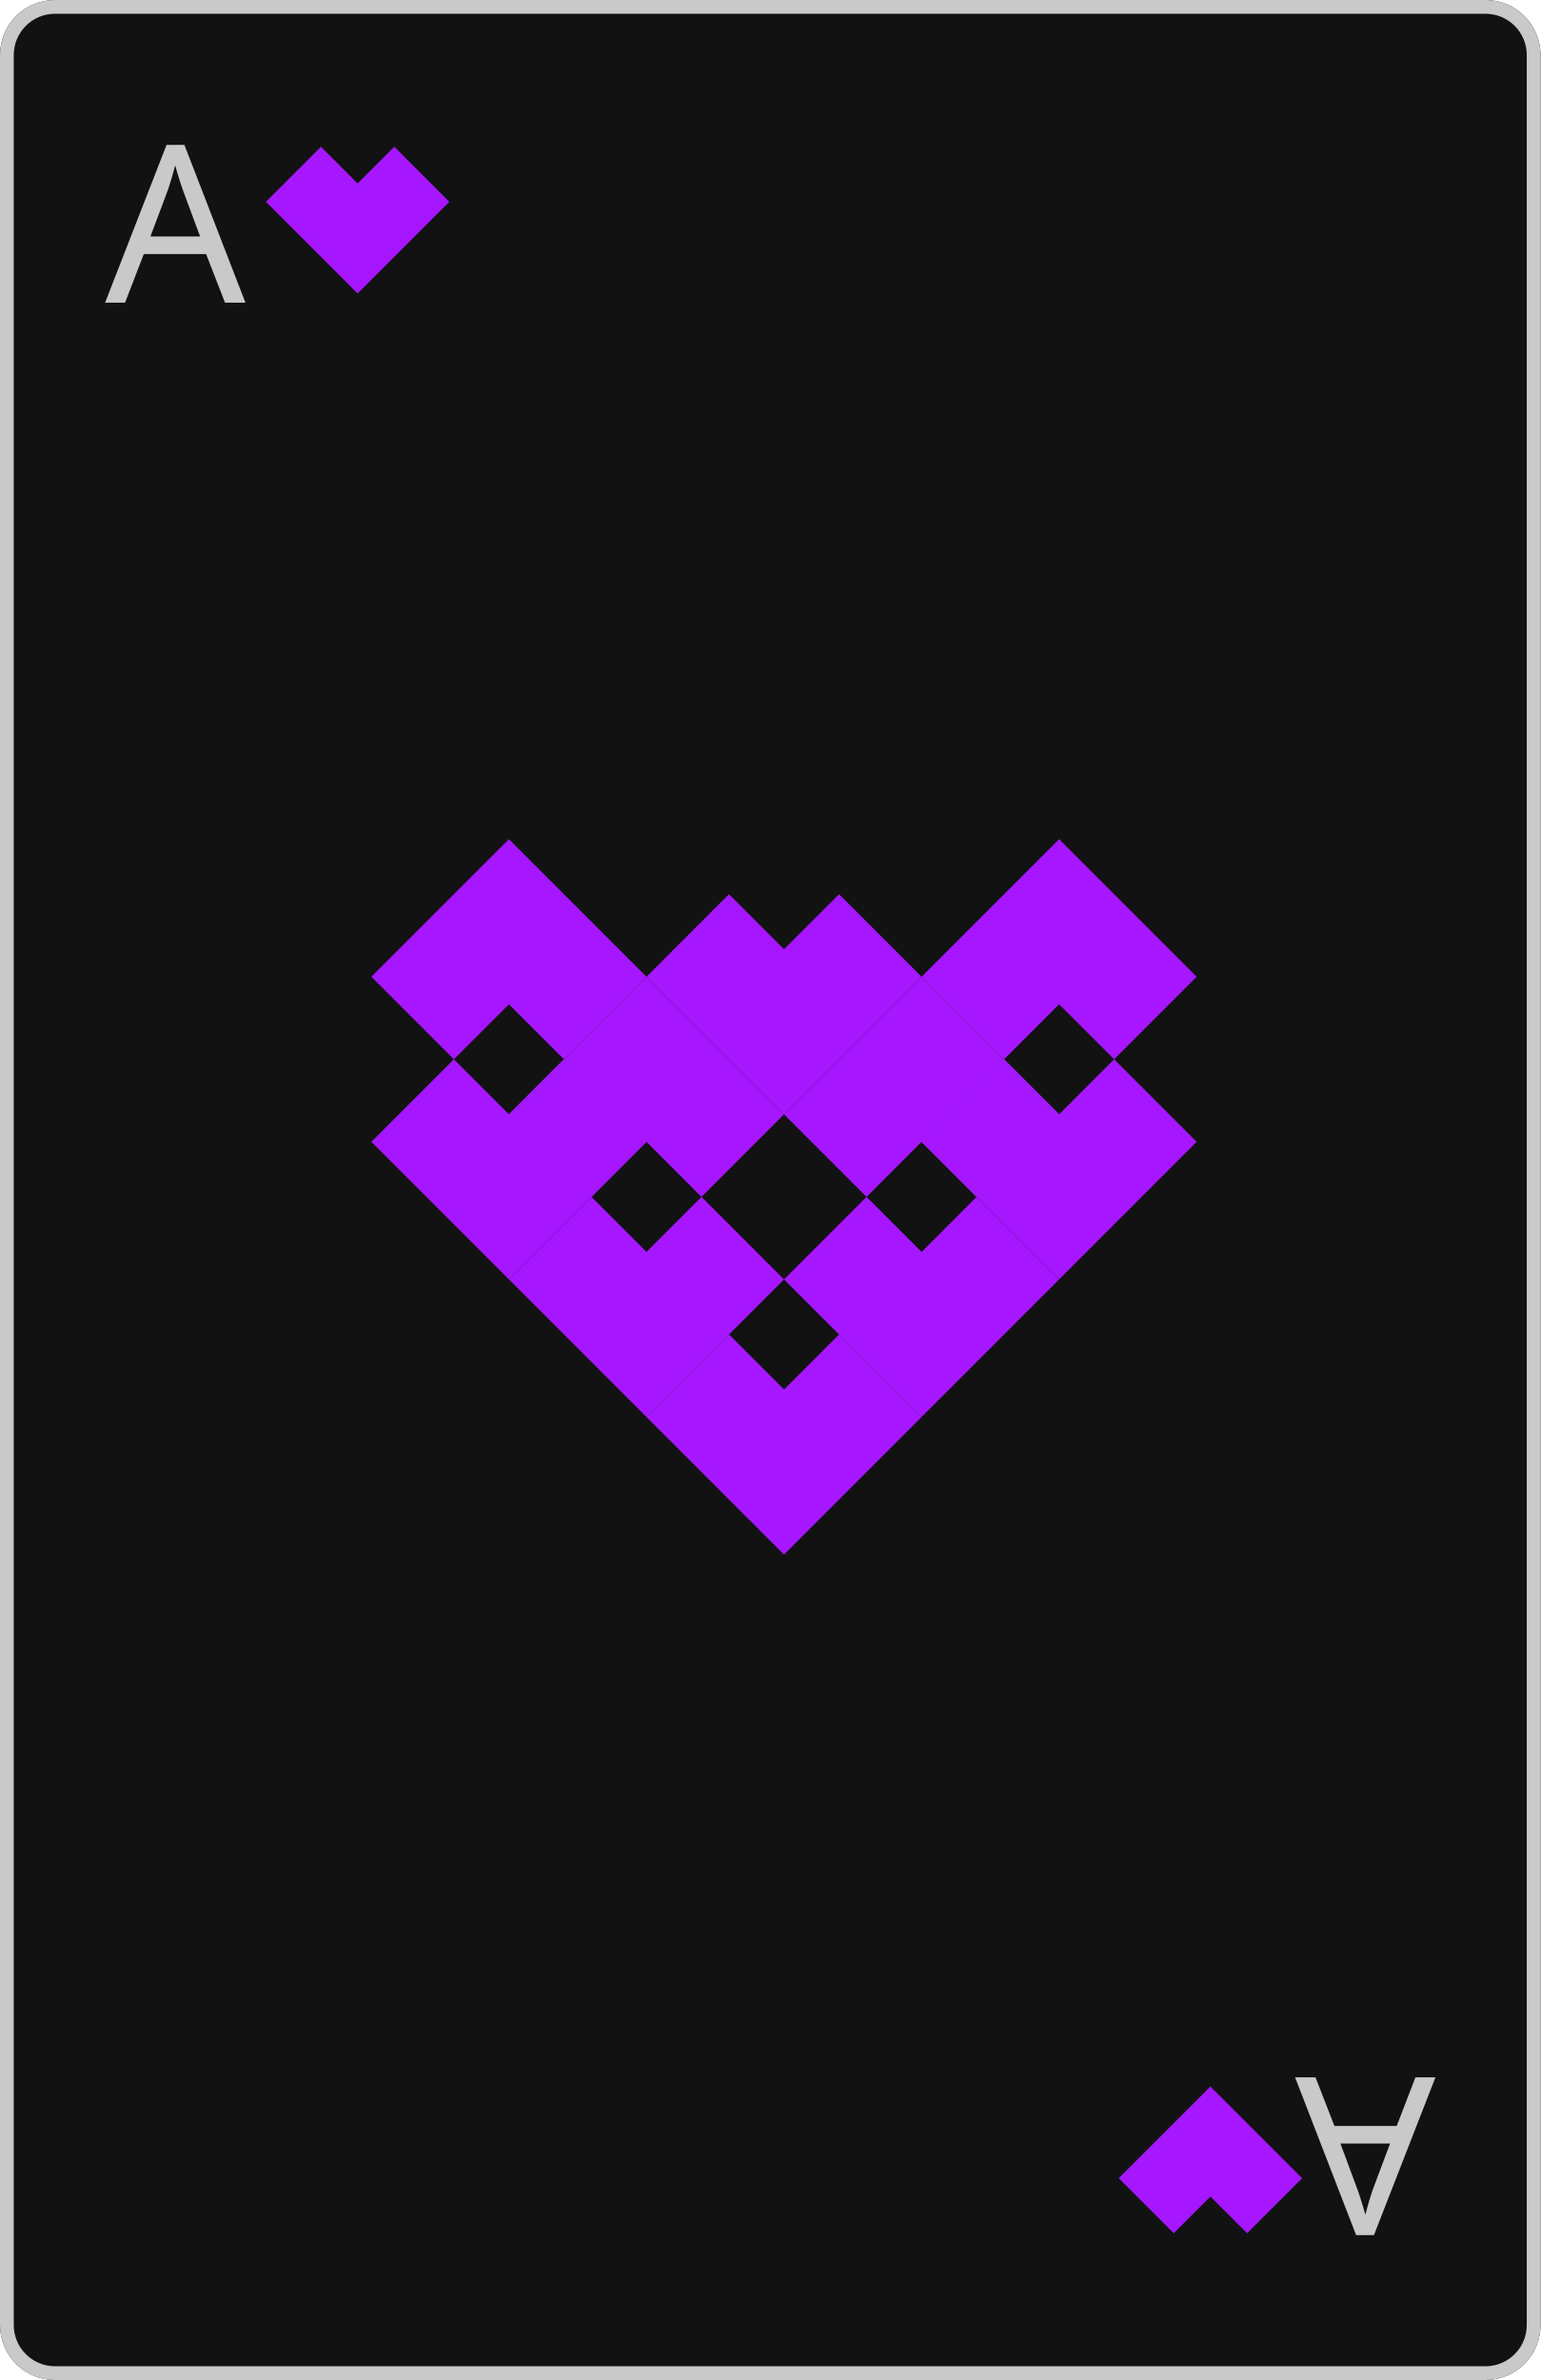
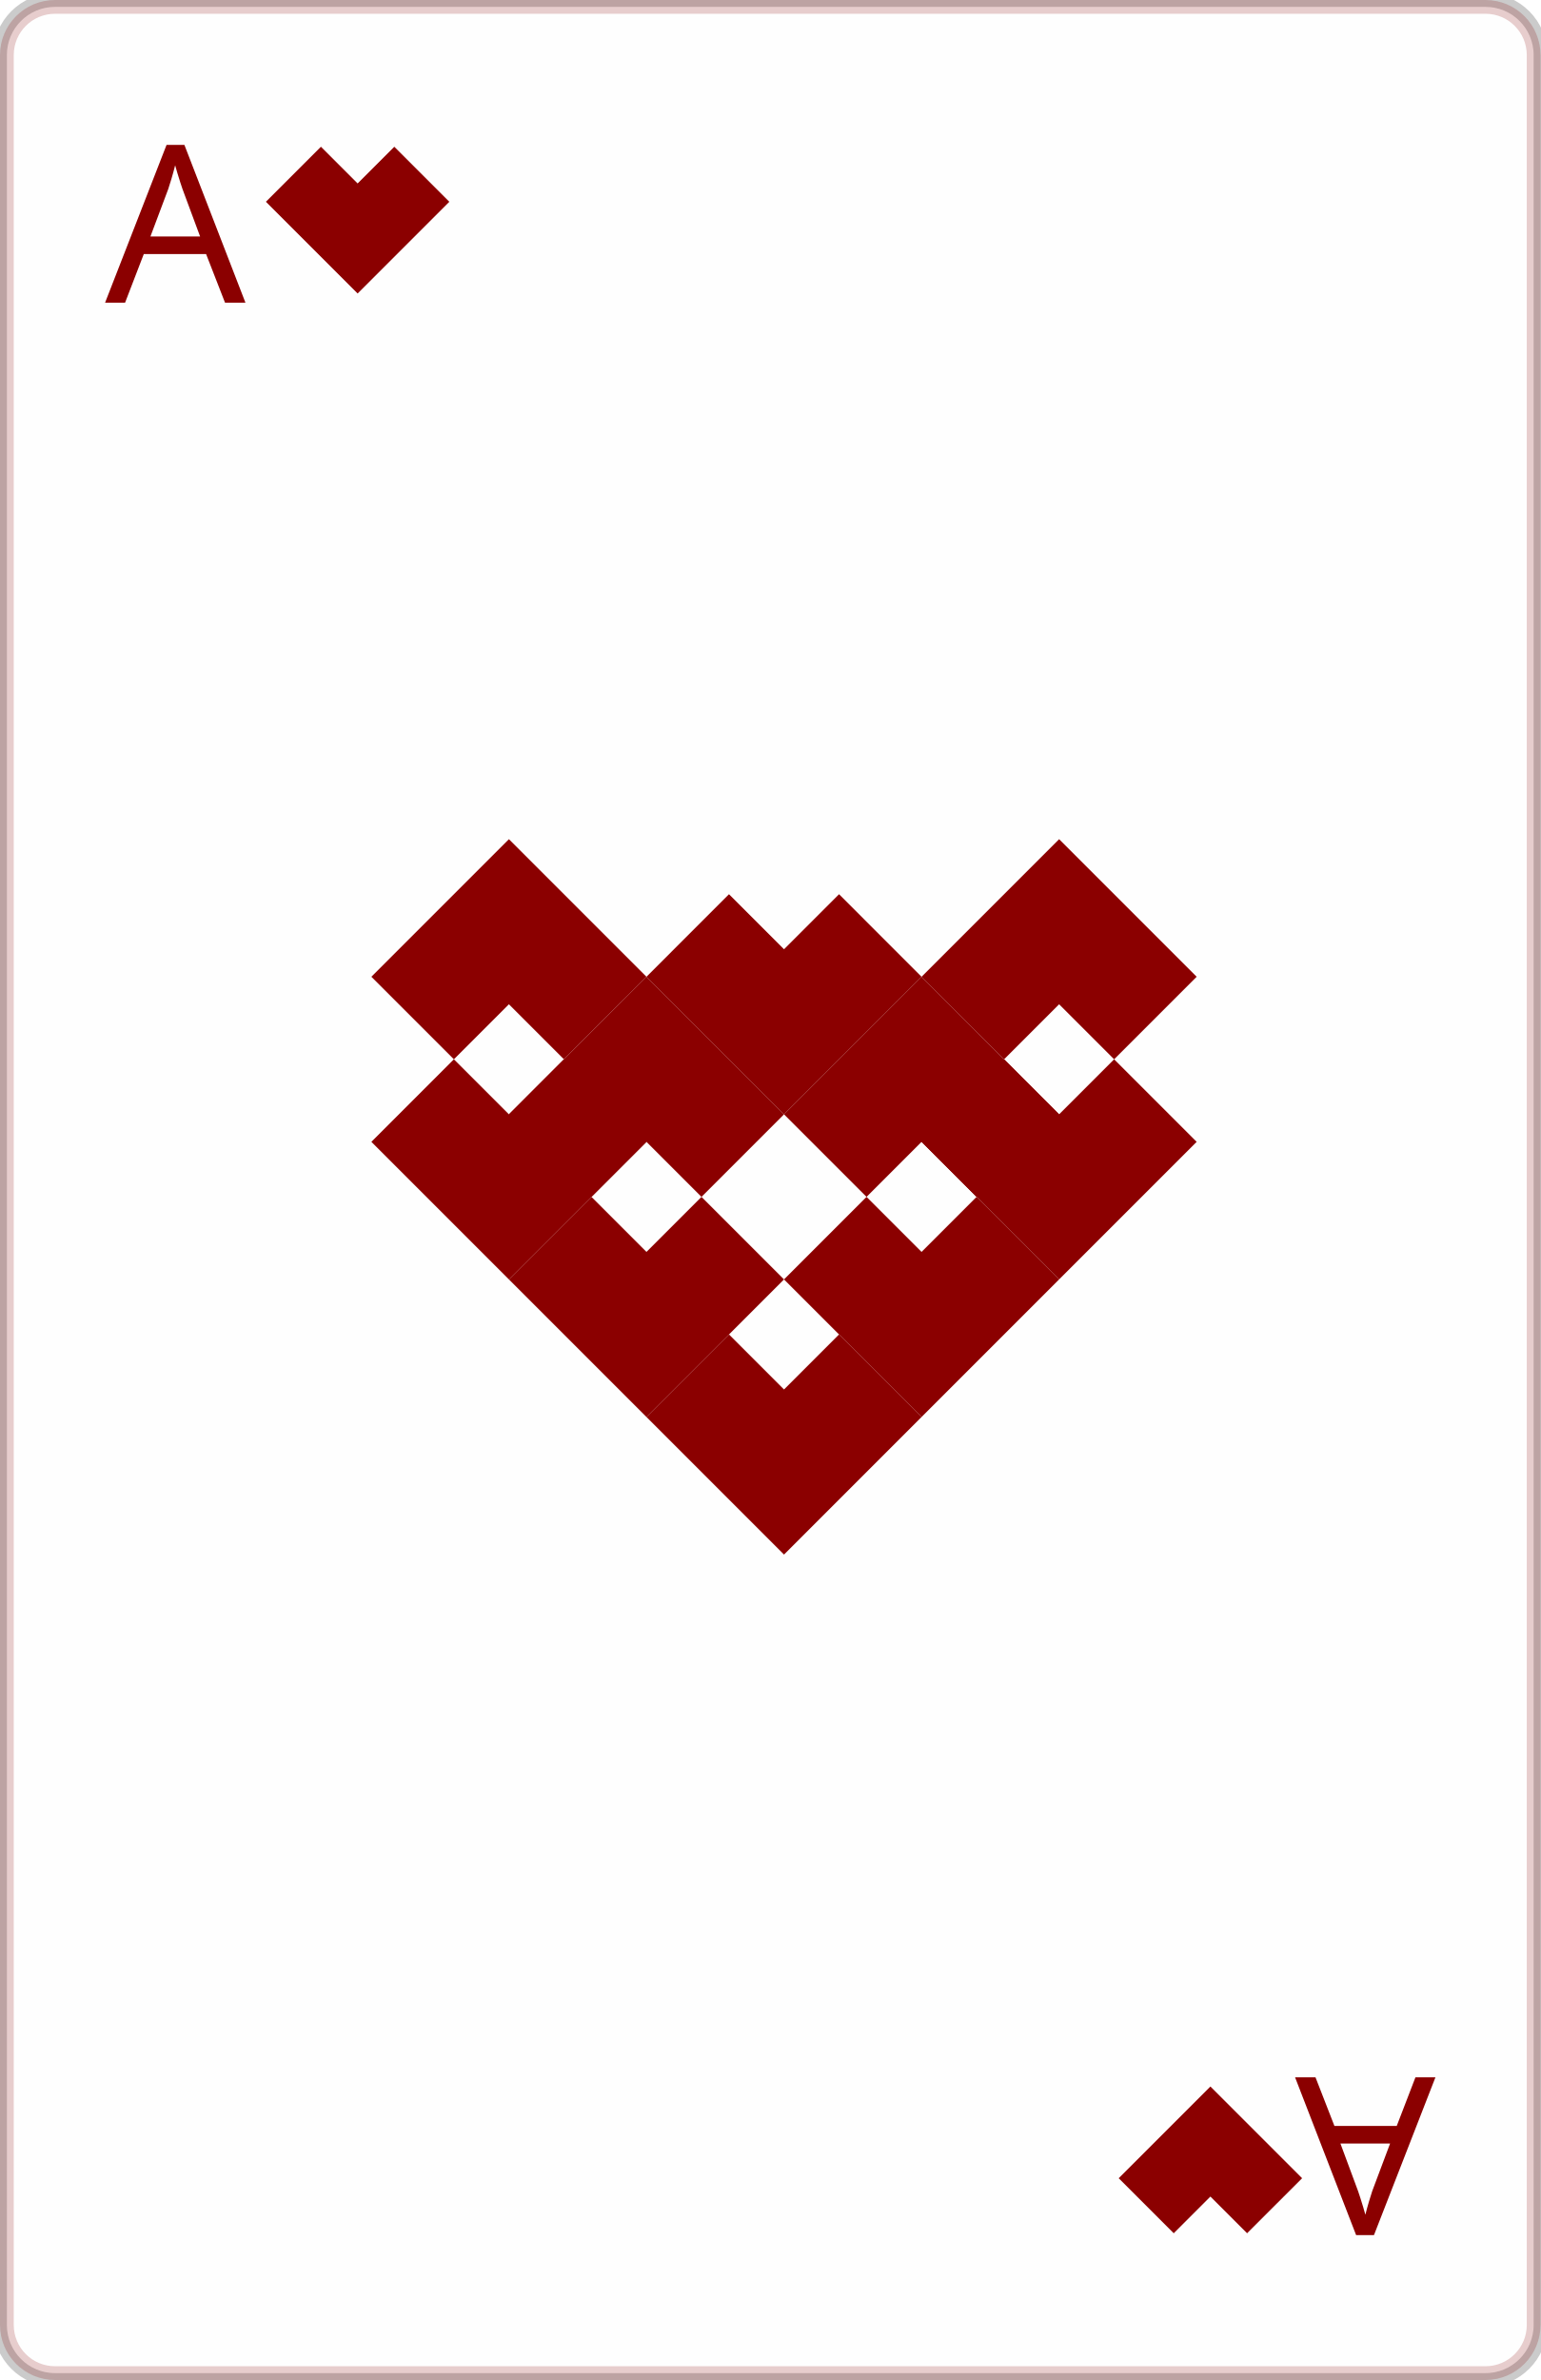
<svg xmlns="http://www.w3.org/2000/svg" width="112" height="173" viewBox="0 0 112 173">
  <defs>
-     <style>.a{fill:none;}.b{fill:#121212;stroke:#c9c9c9;stroke-linejoin:bevel;}.c{fill:#c9c9c9;font-size:16px;font-family:PTSans-Regular, PT Sans;}.d{clip-path:url(#a);}.e{fill:#a617ff;}.f{clip-path:url(#c);}.g{stroke:none;}</style>
+     <style>.a{fill:none;}.b{fill:#fefefe;stroke:#8B000031;stroke-linejoin:bevel;}.c{fill:darkred;font-size:16px;font-family:PTSans-Regular, PT Sans;}.d{clip-path:url(#a);}.e{fill:darkred;}.f{clip-path:url(#c);}.g{stroke:#78787861;}</style>
    <clipPath id="a">
      <rect class="a" width="16" height="16" />
    </clipPath>
    <clipPath id="c">
      <rect class="a" width="24" height="24" />
    </clipPath>
  </defs>
  <g transform="translate(-1686 -491)">
    <g class="b" transform="translate(1686 491)">
      <rect class="g" width="112" height="173" rx="4" />
      <rect class="a" x="0.5" y="0.5" width="111" height="172" rx="3.5" />
    </g>
    <text class="c" transform="translate(1703 513)">
      <tspan x="-9.36" y="0">A</tspan>
    </text>
    <text class="c" transform="translate(1781 642) rotate(180)">
      <tspan x="-9.36" y="0">A</tspan>
    </text>
    <g transform="translate(1631 10)">
      <g class="d" transform="translate(73 489)">
        <path class="e" d="M99.667,341.333,93,334.667l4-4,2.667,2.667,2.667-2.667,4,4Z" transform="translate(-91.667 -328)" />
        <rect class="a" width="16" height="16" />
      </g>
      <g class="d" transform="translate(151 646) rotate(180)">
        <path class="e" d="M99.667,341.333,93,334.667l4-4,2.667,2.667,2.667-2.667,4,4Z" transform="translate(-91.667 -328)" />
        <rect class="a" width="16" height="16" />
      </g>
    </g>
    <g class="f" transform="translate(1721 574)">
      <path class="e" d="M96,310,86,300l6-6,4,4,4-4,6,6Z" transform="translate(-84 -290)" />
      <rect class="a" width="24" height="24" />
    </g>
    <g class="f" transform="translate(1745 582) rotate(180)">
      <path class="e" d="M96,310,86,300l6-6,4,4,4-4,6,6Z" transform="translate(-84 -290)" />
      <rect class="a" width="24" height="24" />
    </g>
    <g class="f" transform="translate(1765 582) rotate(180)">
      <path class="e" d="M96,310,86,300l6-6,4,4,4-4,6,6Z" transform="translate(-84 -290)" />
      <rect class="a" width="24" height="24" />
    </g>
    <g class="f" transform="translate(1735 572) rotate(180)">
      <path class="e" d="M96,310,86,300l6-6,4,4,4-4,6,6Z" transform="translate(-84 -290)" />
      <rect class="a" width="24" height="24" />
    </g>
    <g class="f" transform="translate(1775 572) rotate(180)">
      <path class="e" d="M96,310,86,300l6-6,4,4,4-4,6,6Z" transform="translate(-84 -290)" />
      <rect class="a" width="24" height="24" />
    </g>
    <g class="f" transform="translate(1741 574)">
      <path class="e" d="M96,310,86,300l6-6,4,4,4-4,6,6Z" transform="translate(-84 -290)" />
      <rect class="a" width="24" height="24" />
    </g>
    <g class="f" transform="translate(1751 564)">
      <path class="e" d="M96,310,86,300l6-6,4,4,4-4,6,6Z" transform="translate(-84 -290)" />
      <rect class="a" width="24" height="24" />
    </g>
    <g class="f" transform="translate(1711 564)">
      <path class="e" d="M96,310,86,300l6-6,4,4,4-4,6,6Z" transform="translate(-84 -290)" />
      <rect class="a" width="24" height="24" />
    </g>
    <g class="f" transform="translate(1731 584)">
      <path class="e" d="M96,310,86,300l6-6,4,4,4-4,6,6Z" transform="translate(-84 -290)" />
      <rect class="a" width="24" height="24" />
    </g>
    <g class="f" transform="translate(1731 552)">
      <path class="e" d="M96,310,86,300l6-6,4,4,4-4,6,6Z" transform="translate(-84 -290)" />
      <rect class="a" width="24" height="24" />
    </g>
  </g>
</svg>
